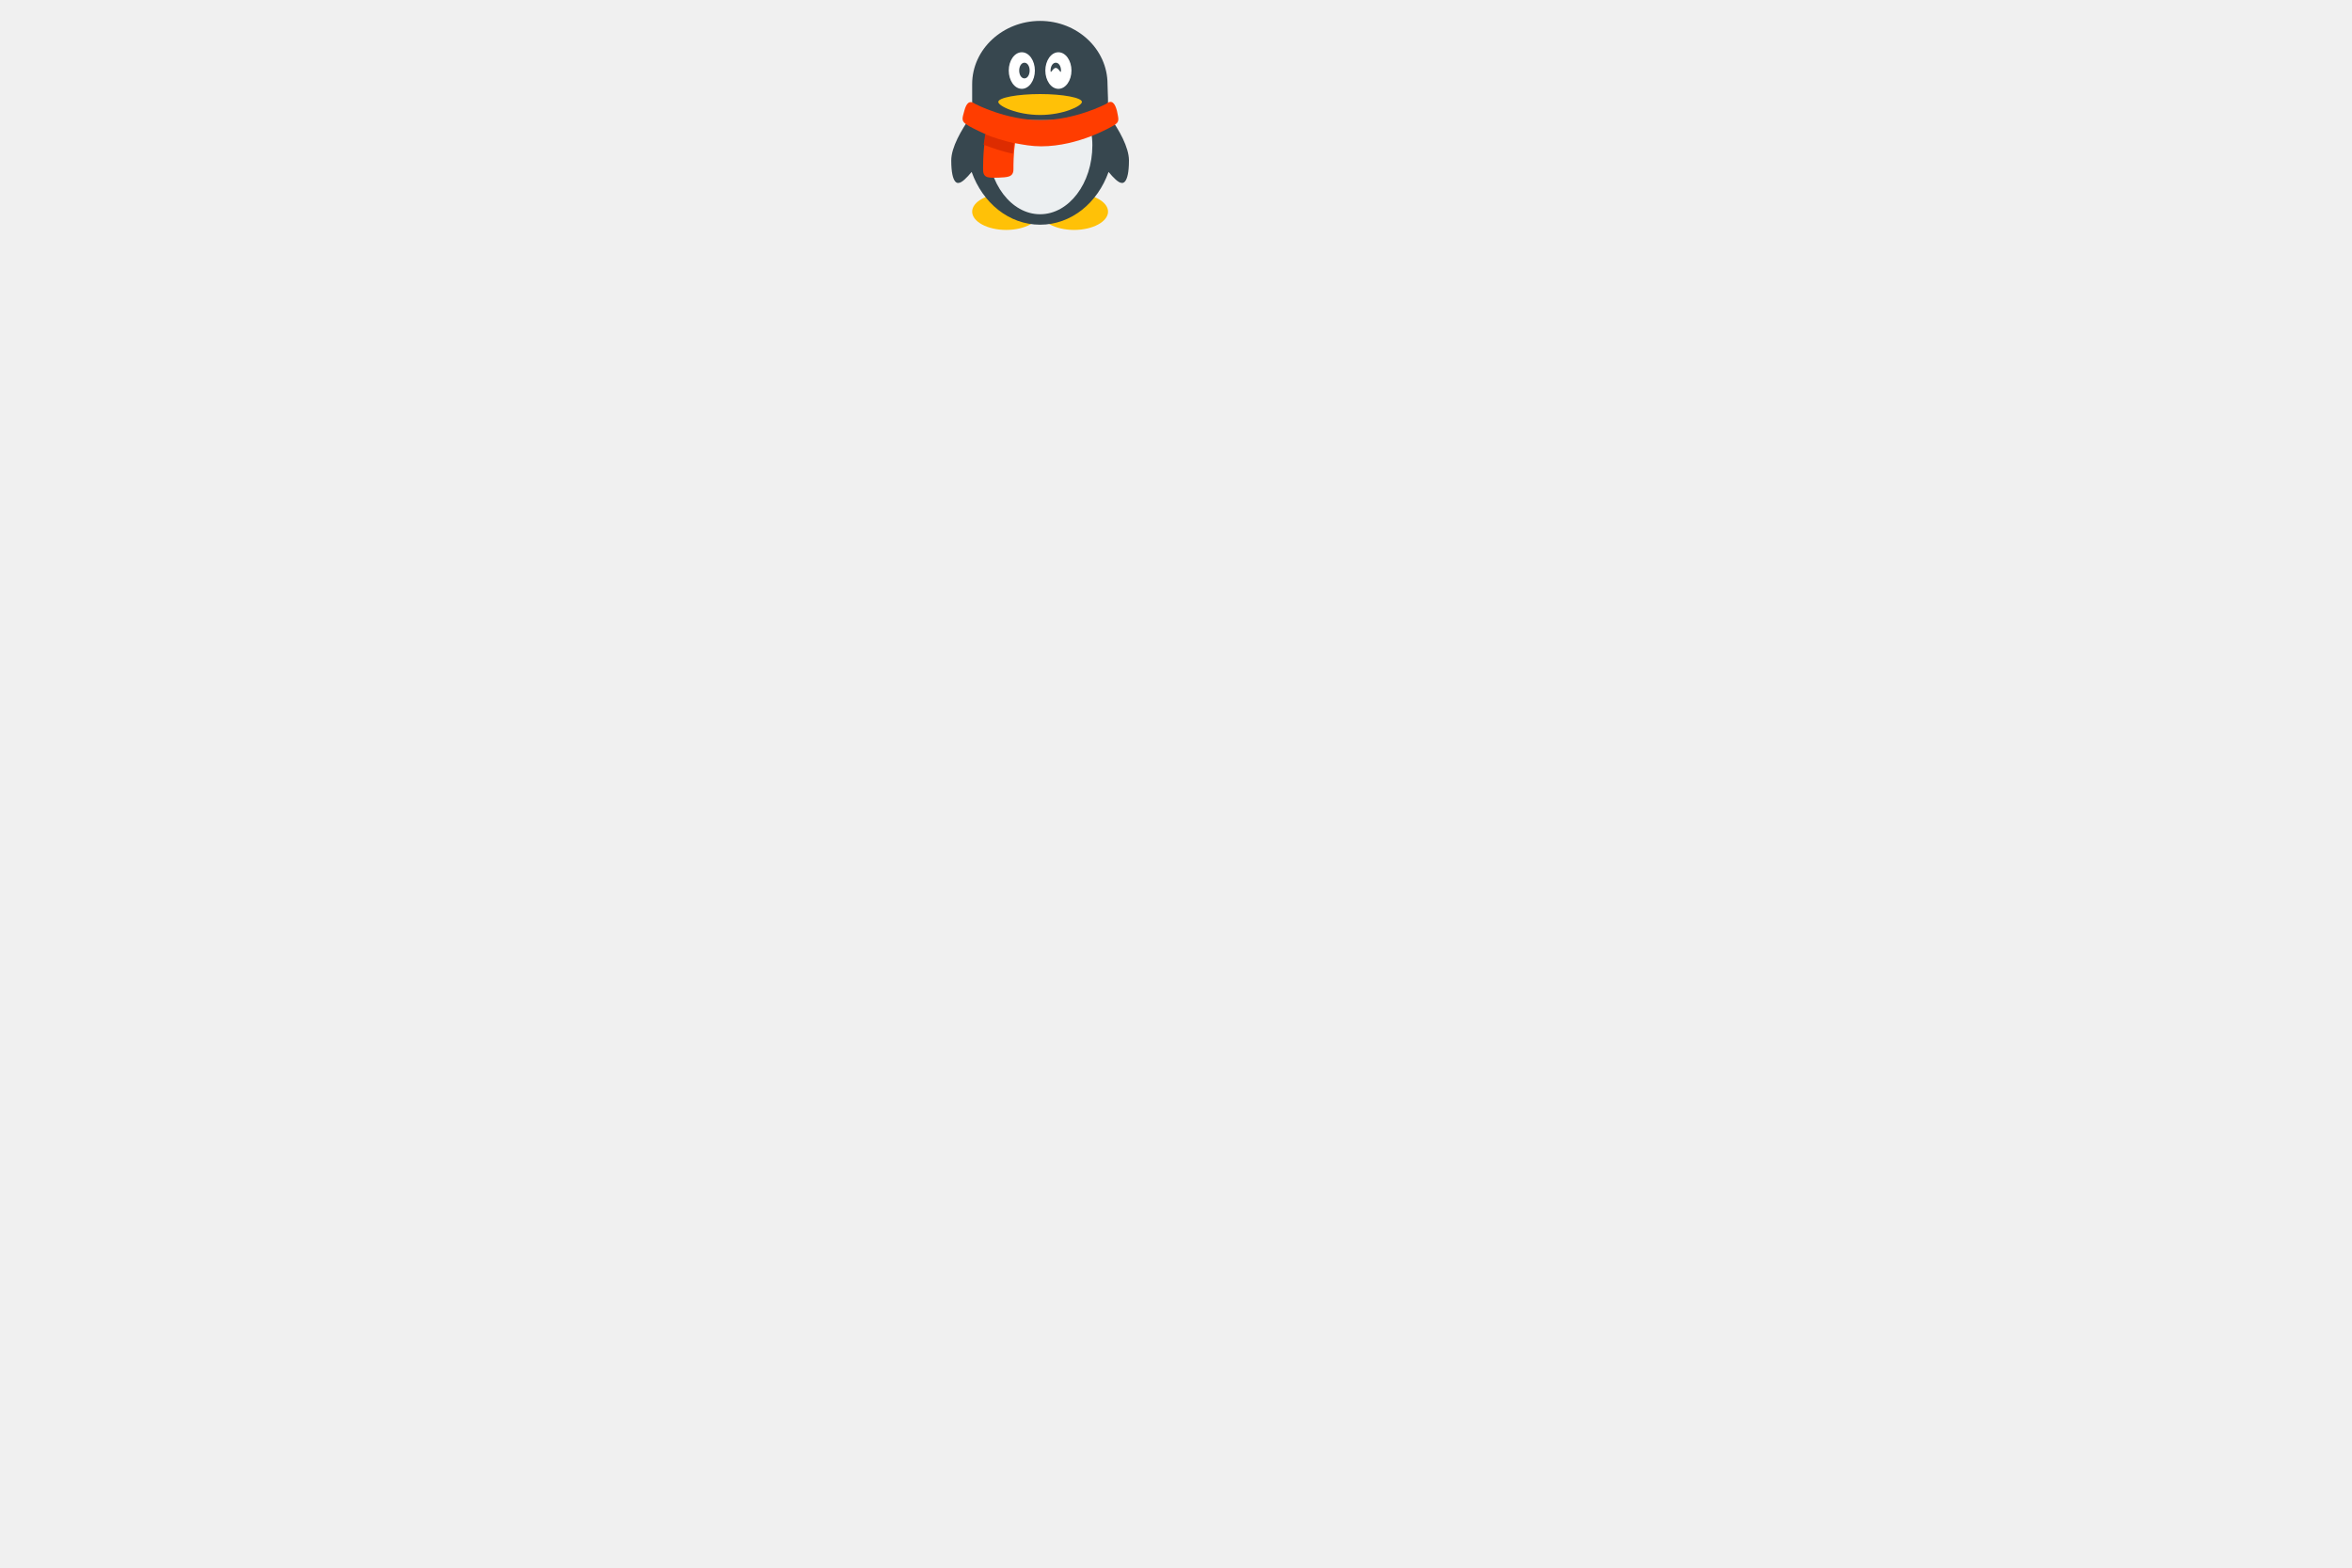
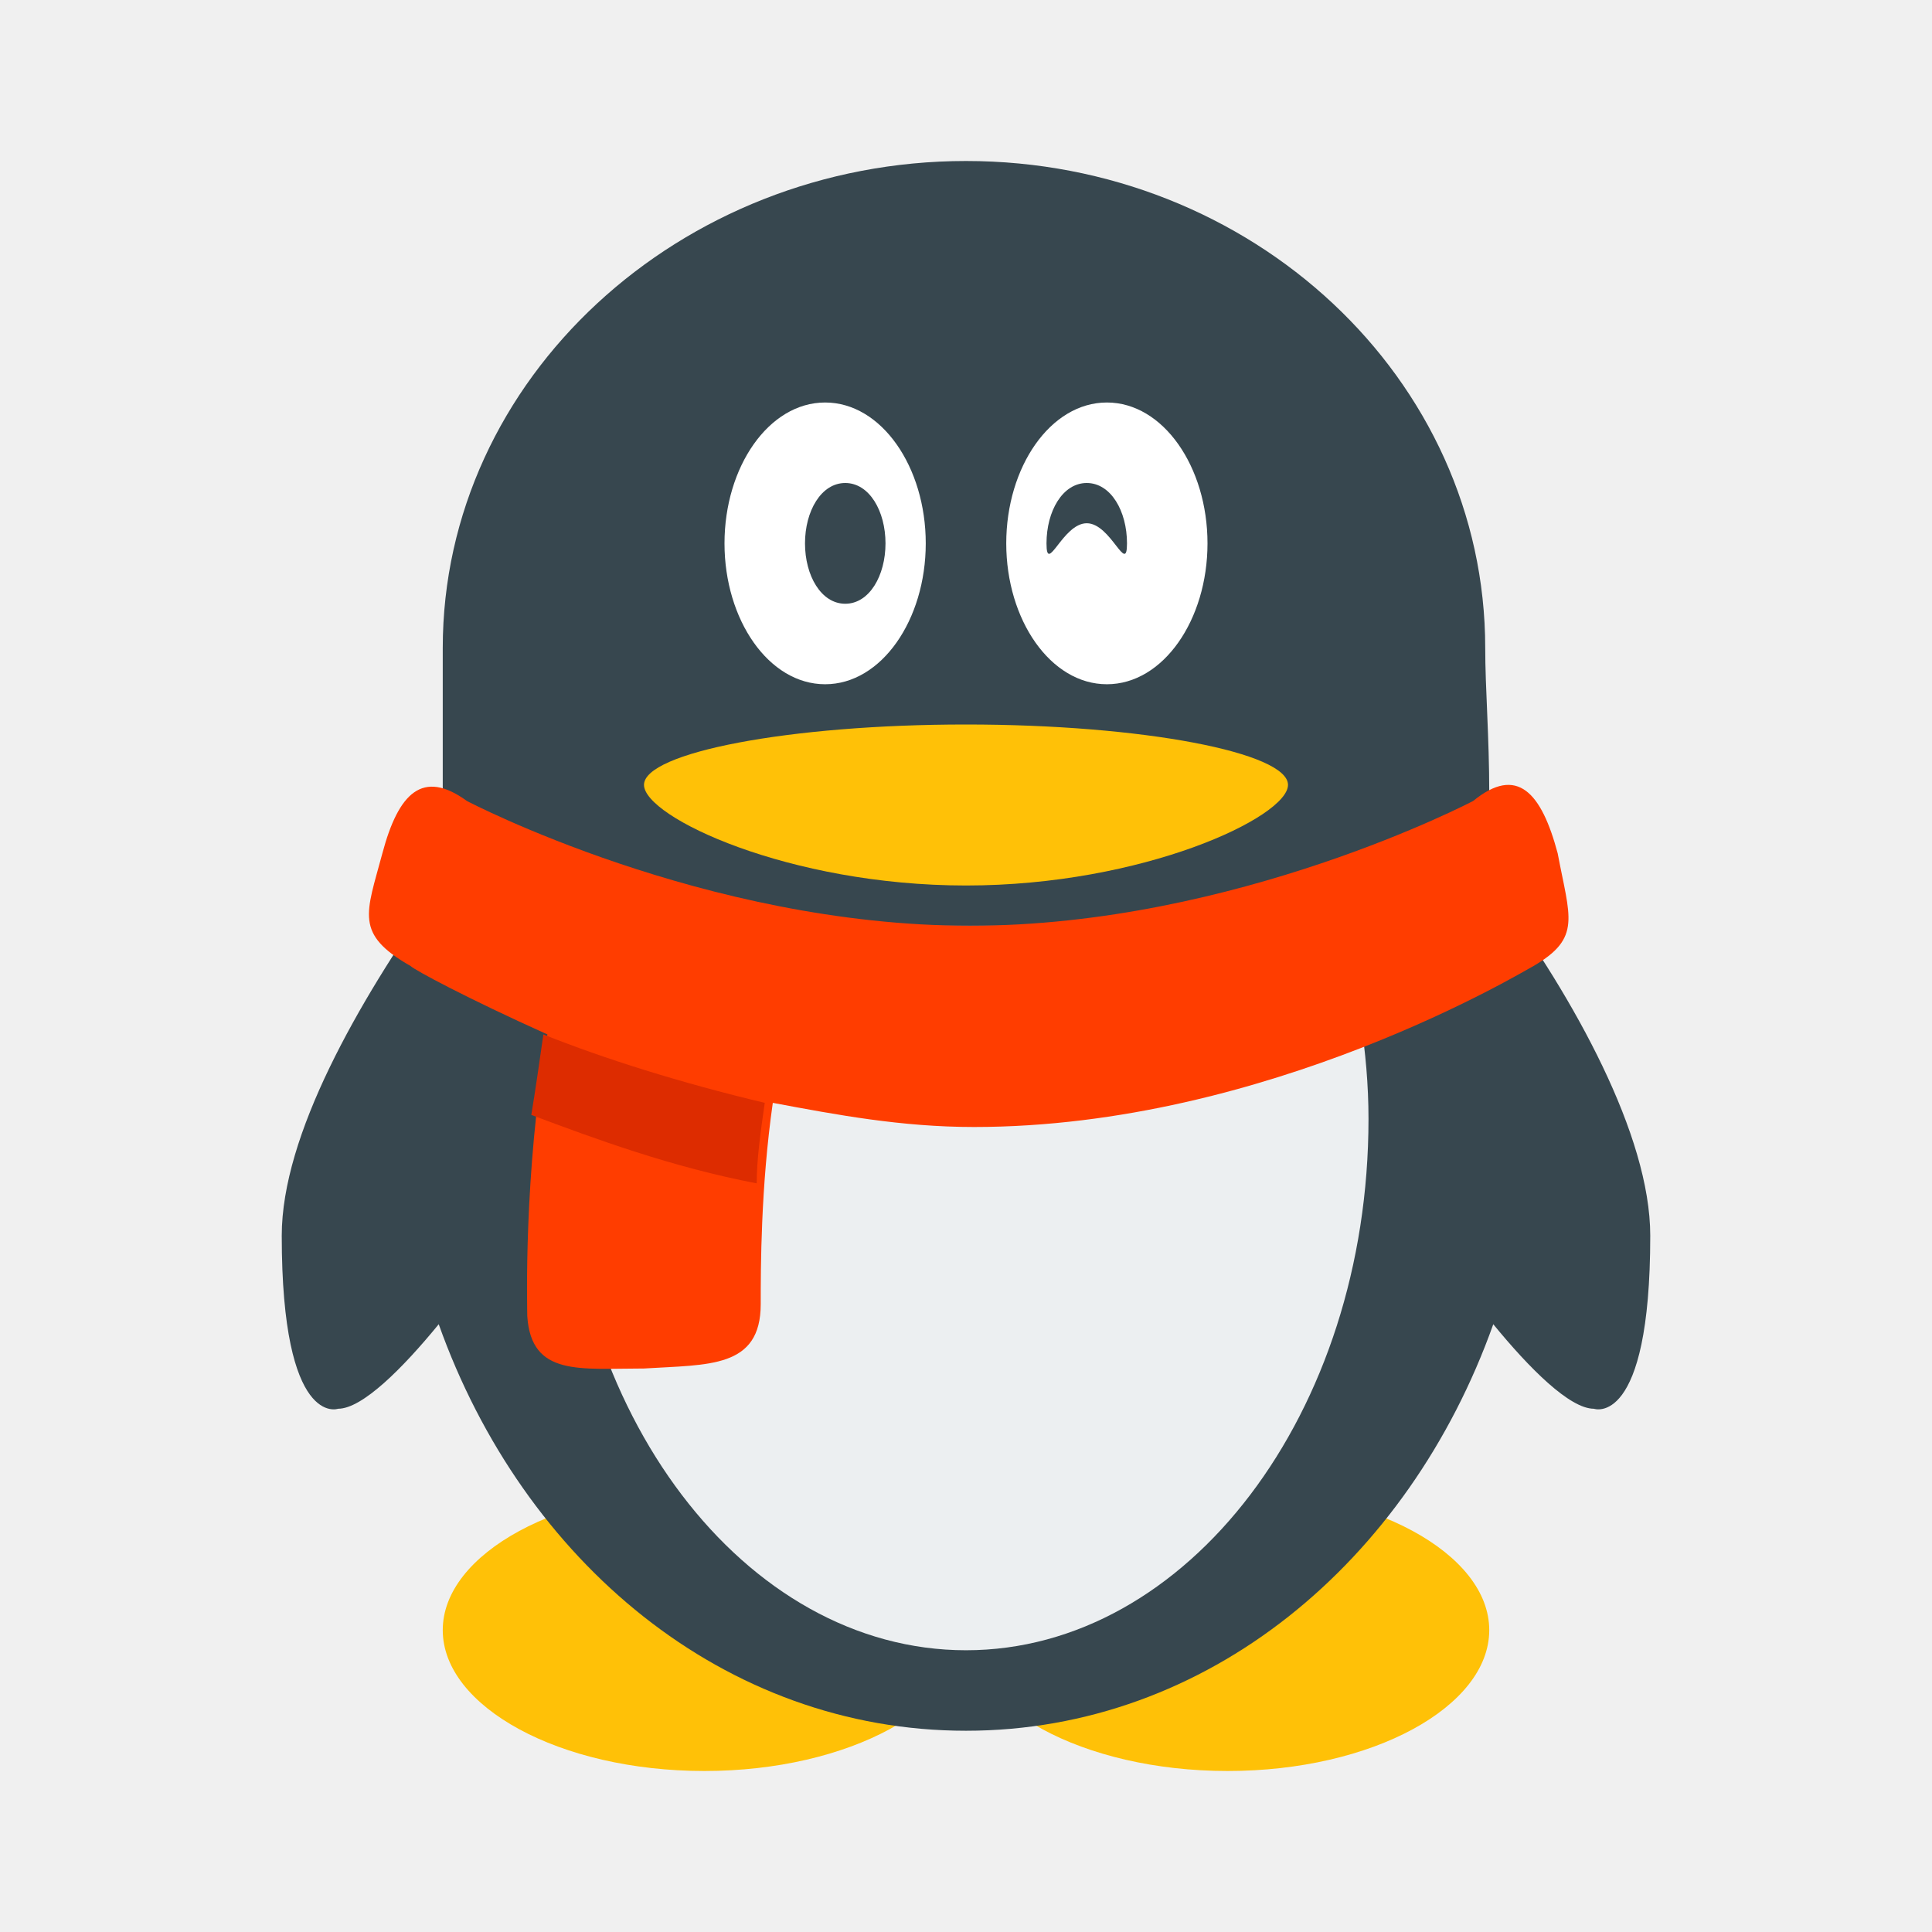
- <svg xmlns="http://www.w3.org/2000/svg" viewBox="0 0 100 300" width="300" height="200">
+ <svg xmlns="http://www.w3.org/2000/svg" viewBox="0 0 48 48" width="200px" height="200px">
  <path fill="#FFC107" d="M17.5,44c-3.6,0-6.5-1.6-6.5-3.5s2.9-3.5,6.5-3.5s6.5,1.6,6.5,3.5S21.1,44,17.5,44z M37,40.5c0-1.9-2.9-3.5-6.5-3.5S24,38.6,24,40.5s2.9,3.5,6.5,3.5S37,42.4,37,40.5z" />
  <path fill="#37474F" d="M37.2,22.2c-0.1-0.3-0.2-0.6-0.3-1c0.1-0.5,0.1-1,0.1-1.5c0-1.4-0.1-2.6-0.1-3.6C36.9,9.4,31.1,4,24,4S11,9.4,11,16.1c0,0.9,0,2.2,0,3.6c0,0.5,0,1,0.1,1.5c-0.1,0.3-0.2,0.6-0.3,1c-1.9,2.7-3.8,6-3.8,8.5C7,35.5,8.4,35,8.4,35c0.6,0,1.6-1,2.5-2.1C13,38.8,18,43,24,43s11-4.2,13.1-10.1C38,34,39,35,39.6,35c0,0,1.4,0.5,1.4-4.3C41,28.2,39.1,24.8,37.2,22.2z" />
  <path fill="#ECEFF1" d="M14.7,23c-0.5,1.5-0.7,3.1-0.7,4.8C14,35.1,18.5,41,24,41s10-5.9,10-13.2c0-1.7-0.3-3.3-0.7-4.8H14.7z" />
  <path fill="#FFF" d="M23,13.5c0,1.9-1.1,3.5-2.5,3.5S18,15.4,18,13.5s1.1-3.5,2.5-3.5S23,11.6,23,13.5z M27.5,10c-1.4,0-2.5,1.6-2.5,3.5s1.1,3.5,2.5,3.5s2.5-1.6,2.5-3.5S28.9,10,27.5,10z" />
  <path fill="#37474F" d="M22,13.5c0,0.8-0.4,1.5-1,1.5s-1-0.7-1-1.5s0.4-1.5,1-1.5S22,12.7,22,13.5z M27,12c-0.6,0-1,0.7-1,1.5s0.4-0.5,1-0.5s1,1.3,1,0.5S27.6,12,27,12z" />
  <path fill="#FFC107" d="M32,19.5c0,0.8-3.6,2.5-8,2.5s-8-1.7-8-2.5s3.6-1.5,8-1.5S32,18.7,32,19.5z" />
  <path fill="#FF3D00" d="M38.7,21.2c-0.4-1.5-1-2.2-2.1-1.3c0,0-5.9,3.1-12.5,3.1v0.1l0-0.1c-6.6,0-12.5-3.1-12.5-3.1c-1.1-0.8-1.7-0.2-2.1,1.3c-0.4,1.5-0.7,2,0.7,2.8c0.1,0.1,1.4,0.8,3.4,1.7c-0.6,3.5-0.5,6.8-0.5,7c0.1,1.5,1.3,1.3,2.9,1.3c1.6-0.1,2.9,0,2.9-1.6c0-0.9,0-2.9,0.3-5c1.6,0.3,3.2,0.6,5,0.6l0,0v0c7.3,0,13.7-3.9,13.9-4C39.3,23.3,39,22.8,38.7,21.2z" />
  <path fill="#DD2C00" d="M13.2,27.7c1.6,0.6,3.5,1.3,5.6,1.7c0-0.6,0.1-1.3,0.2-2c-2.1-0.5-4-1.1-5.5-1.7C13.4,26.4,13.3,27.1,13.2,27.7z" />
</svg>
